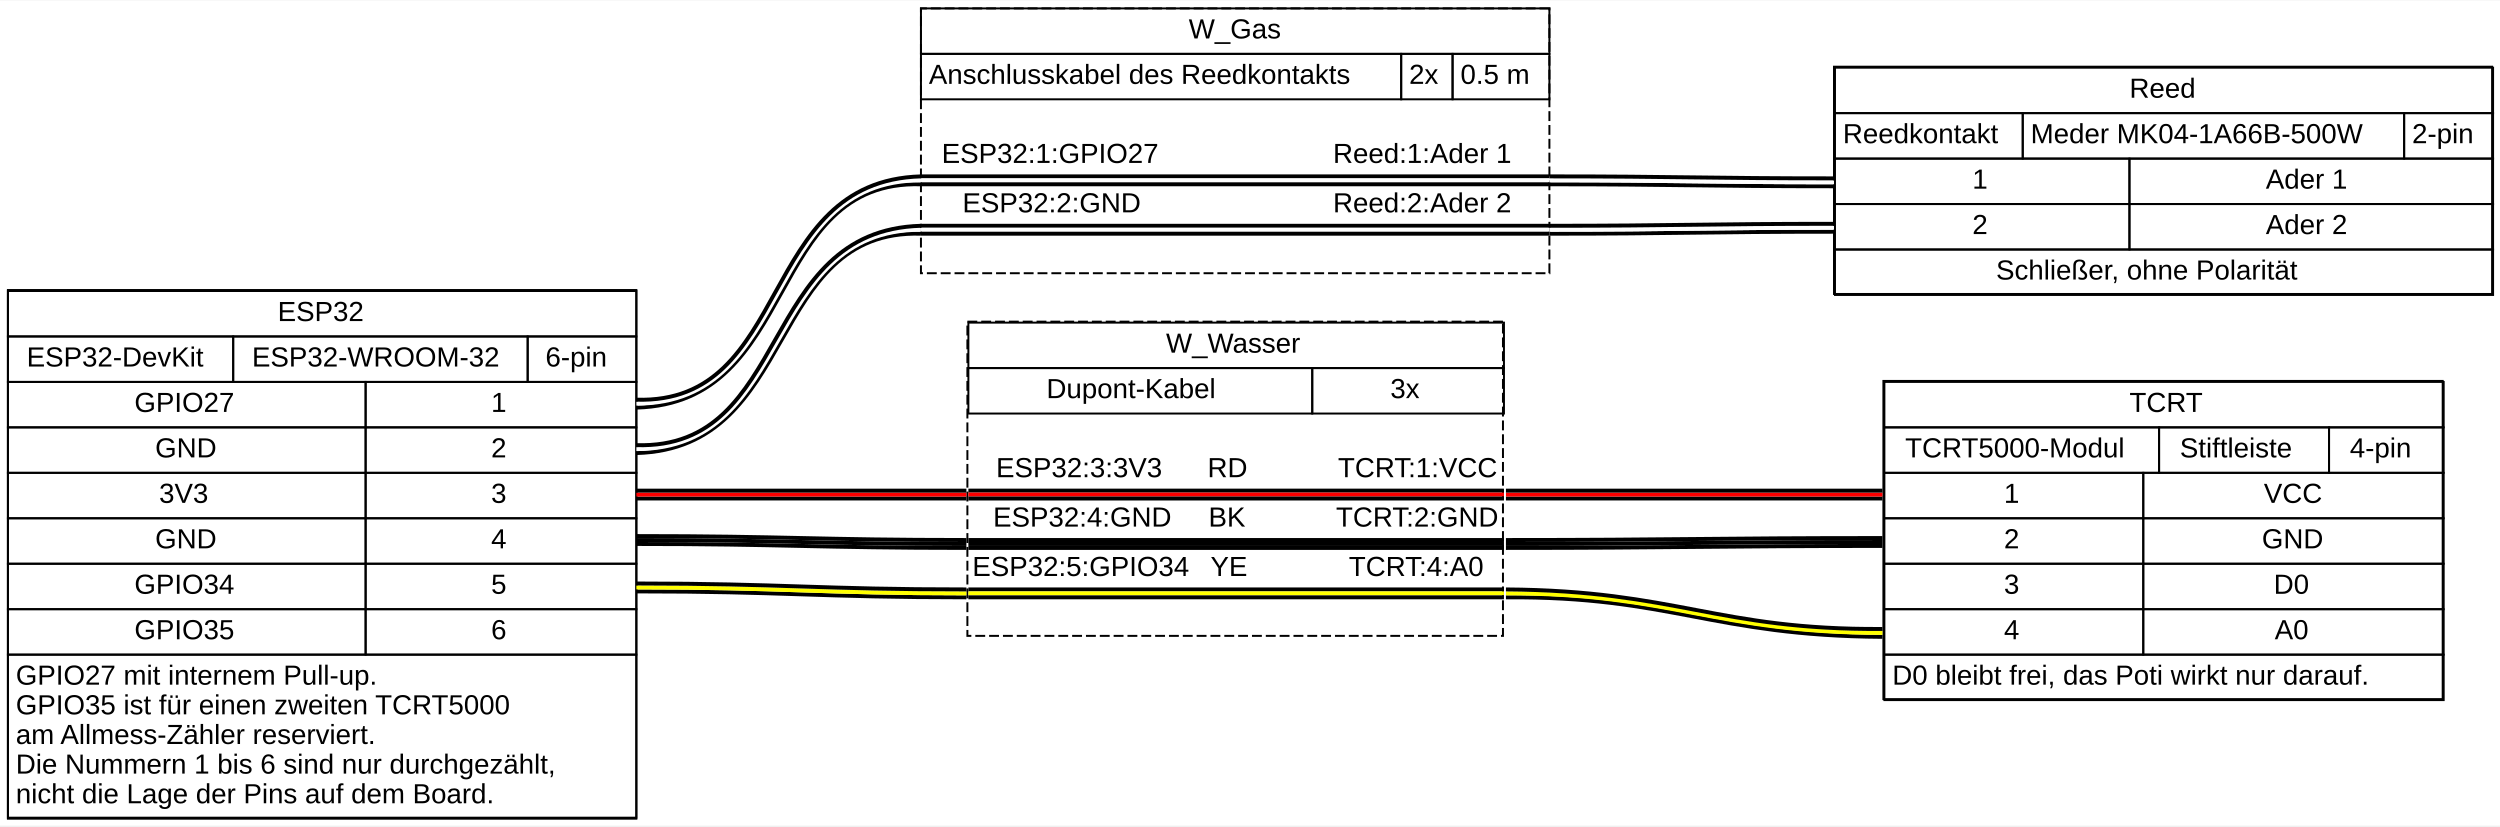
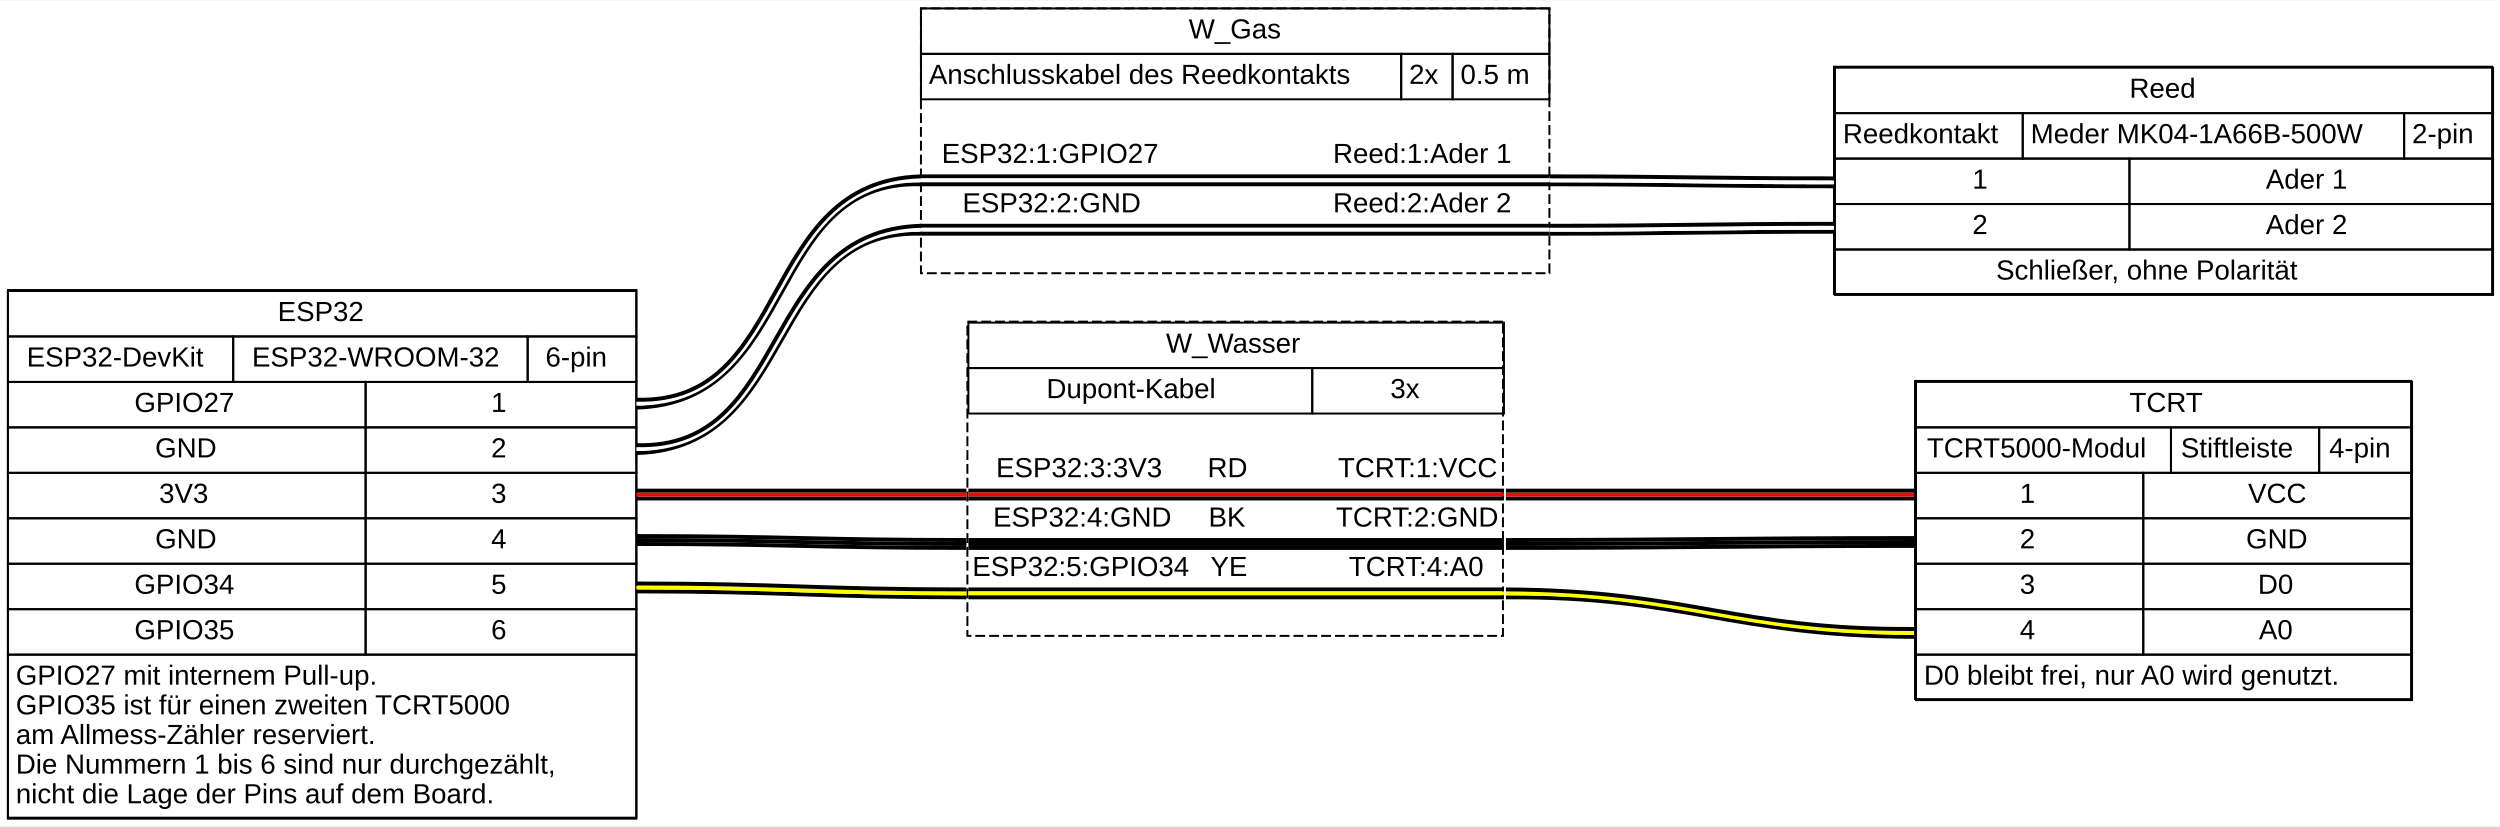
<svg xmlns="http://www.w3.org/2000/svg" width="1265pt" height="418pt" viewBox="0.00 0.00 1265.00 417.50">
  <g id="graph0" class="graph" transform="scale(1 1) rotate(0) translate(4 413.5)">
    <polygon fill="#ffffff" stroke="transparent" points="-4,4 -4,-413.5 1261,-413.5 1261,4 -4,4" />
    <g id="node1" class="node">
      <polygon fill="#ffffff" stroke="black" points="318,-267 0,-267 0,0 318,0 318,-267" />
      <polygon fill="none" stroke="black" points="0,-243.5 0,-266.5 318,-266.5 318,-243.5 0,-243.5" />
      <text text-anchor="start" x="136.5" y="-251.3" font-family="arial" font-size="14.00">ESP32</text>
      <polygon fill="none" stroke="black" points="0,-220.5 0,-243.5 114,-243.5 114,-220.5 0,-220.5" />
      <text text-anchor="start" x="9.5" y="-228.3" font-family="arial" font-size="14.00">ESP32-DevKit</text>
      <polygon fill="none" stroke="black" points="114,-220.5 114,-243.5 263,-243.5 263,-220.5 114,-220.5" />
      <text text-anchor="start" x="123.5" y="-228.3" font-family="arial" font-size="14.00">ESP32-WROOM-32</text>
      <polygon fill="none" stroke="black" points="263,-220.5 263,-243.5 318,-243.5 318,-220.5 263,-220.5" />
      <text text-anchor="start" x="272" y="-228.3" font-family="arial" font-size="14.00">6-pin</text>
      <polygon fill="none" stroke="black" points="0,-197.5 0,-220.5 181,-220.5 181,-197.5 0,-197.5" />
      <text text-anchor="start" x="64" y="-205.3" font-family="arial" font-size="14.00">GPIO27</text>
      <polygon fill="none" stroke="black" points="181,-197.5 181,-220.5 318,-220.5 318,-197.5 181,-197.5" />
      <text text-anchor="start" x="244.5" y="-205.3" font-family="arial" font-size="14.00">1</text>
      <polygon fill="none" stroke="black" points="0,-174.5 0,-197.5 181,-197.5 181,-174.5 0,-174.5" />
      <text text-anchor="start" x="74.5" y="-182.3" font-family="arial" font-size="14.00">GND</text>
      <polygon fill="none" stroke="black" points="181,-174.5 181,-197.5 318,-197.5 318,-174.5 181,-174.5" />
      <text text-anchor="start" x="244.5" y="-182.3" font-family="arial" font-size="14.00">2</text>
      <polygon fill="none" stroke="black" points="0,-151.5 0,-174.5 181,-174.5 181,-151.5 0,-151.5" />
      <text text-anchor="start" x="76.5" y="-159.3" font-family="arial" font-size="14.00">3V3</text>
      <polygon fill="none" stroke="black" points="181,-151.5 181,-174.5 318,-174.5 318,-151.5 181,-151.5" />
      <text text-anchor="start" x="244.5" y="-159.3" font-family="arial" font-size="14.00">3</text>
      <polygon fill="none" stroke="black" points="0,-128.5 0,-151.5 181,-151.5 181,-128.5 0,-128.5" />
      <text text-anchor="start" x="74.5" y="-136.3" font-family="arial" font-size="14.00">GND</text>
      <polygon fill="none" stroke="black" points="181,-128.5 181,-151.5 318,-151.5 318,-128.5 181,-128.5" />
      <text text-anchor="start" x="244.5" y="-136.3" font-family="arial" font-size="14.00">4</text>
      <polygon fill="none" stroke="black" points="0,-105.5 0,-128.5 181,-128.5 181,-105.5 0,-105.5" />
      <text text-anchor="start" x="64" y="-113.3" font-family="arial" font-size="14.00">GPIO34</text>
      <polygon fill="none" stroke="black" points="181,-105.5 181,-128.5 318,-128.5 318,-105.5 181,-105.5" />
      <text text-anchor="start" x="244.5" y="-113.3" font-family="arial" font-size="14.00">5</text>
      <polygon fill="none" stroke="black" points="0,-82.5 0,-105.5 181,-105.5 181,-82.5 0,-82.5" />
      <text text-anchor="start" x="64" y="-90.3" font-family="arial" font-size="14.00">GPIO35</text>
      <polygon fill="none" stroke="black" points="181,-82.5 181,-105.5 318,-105.5 318,-82.5 181,-82.5" />
      <text text-anchor="start" x="244.5" y="-90.3" font-family="arial" font-size="14.00">6</text>
      <polygon fill="none" stroke="black" points="0,0.5 0,-82.5 318,-82.5 318,0.5 0,0.5" />
      <text text-anchor="start" x="4" y="-67.3" font-family="arial" font-size="14.00">GPIO27 mit internem Pull-up.</text>
      <text text-anchor="start" x="4" y="-52.3" font-family="arial" font-size="14.00">GPIO35 ist für einen zweiten TCRT5000</text>
      <text text-anchor="start" x="4" y="-37.3" font-family="arial" font-size="14.00">am Allmess-Zähler reserviert.</text>
      <text text-anchor="start" x="4" y="-22.3" font-family="arial" font-size="14.00">Die Nummern 1 bis 6 sind nur durchgezählt,</text>
      <text text-anchor="start" x="4" y="-7.3" font-family="arial" font-size="14.00">nicht die Lage der Pins auf dem Board.</text>
    </g>
    <g id="node4" class="node">
      <polygon fill="#ffffff" stroke="black" stroke-dasharray="5,2" points="780,-409.5 462,-409.5 462,-275.5 780,-275.5 780,-409.5" />
      <polygon fill="none" stroke="black" points="462,-386.5 462,-409.5 780,-409.5 780,-386.5 462,-386.5" />
      <text text-anchor="start" x="597.5" y="-394.3" font-family="arial" font-size="14.00">W_Gas</text>
      <polygon fill="none" stroke="black" points="462,-363.5 462,-386.5 705,-386.5 705,-363.5 462,-363.5" />
      <text text-anchor="start" x="466" y="-371.3" font-family="arial" font-size="14.00">Anschlusskabel des Reedkontakts</text>
      <polygon fill="none" stroke="black" points="705,-363.5 705,-386.5 731,-386.5 731,-363.5 705,-363.5" />
      <text text-anchor="start" x="709" y="-371.3" font-family="arial" font-size="14.00">2x</text>
      <polygon fill="none" stroke="black" points="731,-363.5 731,-386.5 780,-386.5 780,-363.5 731,-363.5" />
      <text text-anchor="start" x="735" y="-371.3" font-family="arial" font-size="14.00">0.5 m</text>
      <text text-anchor="start" x="527.5" y="-350.3" font-family="arial" font-size="14.00"> </text>
      <text text-anchor="start" x="472.5" y="-331.3" font-family="arial" font-size="14.00">ESP32:1:GPIO27</text>
      <text text-anchor="start" x="608.5" y="-331.3" font-family="arial" font-size="14.00">         </text>
      <text text-anchor="start" x="670.5" y="-331.3" font-family="arial" font-size="14.00">Reed:1:Ader 1</text>
      <polygon fill="#000000" stroke="transparent" points="462,-323.5 462,-325.5 780,-325.5 780,-323.5 462,-323.5" />
      <polygon fill="#ffffff" stroke="transparent" points="462,-321.5 462,-323.5 780,-323.5 780,-321.5 462,-321.5" />
      <polygon fill="#000000" stroke="transparent" points="462,-319.5 462,-321.5 780,-321.5 780,-319.5 462,-319.5" />
      <text text-anchor="start" x="483" y="-306.3" font-family="arial" font-size="14.00">ESP32:2:GND</text>
      <text text-anchor="start" x="608.5" y="-306.3" font-family="arial" font-size="14.00">         </text>
      <text text-anchor="start" x="670.5" y="-306.3" font-family="arial" font-size="14.00">Reed:2:Ader 2</text>
      <polygon fill="#000000" stroke="transparent" points="462,-298.5 462,-300.5 780,-300.5 780,-298.5 462,-298.5" />
      <polygon fill="#ffffff" stroke="transparent" points="462,-296.5 462,-298.5 780,-298.5 780,-296.5 462,-296.5" />
      <polygon fill="#000000" stroke="transparent" points="462,-294.5 462,-296.5 780,-296.5 780,-294.5 462,-294.5" />
      <text text-anchor="start" x="527.5" y="-281.3" font-family="arial" font-size="14.00"> </text>
    </g>
    <g id="edge1" class="edge">
      <path fill="none" stroke="#000000" stroke-width="2" d="M318,-207.5C401.33,-209.83 382.62,-322.83 462,-320.5" />
      <path fill="none" stroke="#ffffff" stroke-width="2" d="M318,-209.5C399.35,-209.5 380.65,-322.5 462,-322.5" />
      <path fill="none" stroke="#000000" stroke-width="2" d="M318,-211.5C397.38,-209.17 378.67,-322.17 462,-324.5" />
    </g>
    <g id="edge3" class="edge">
      <path fill="none" stroke="#000000" stroke-width="2" d="M318,-184.5C400.78,-186.81 383.17,-297.81 462,-295.5" />
      <path fill="none" stroke="#ffffff" stroke-width="2" d="M318,-186.5C398.81,-186.5 381.19,-297.5 462,-297.5" />
      <path fill="none" stroke="#000000" stroke-width="2" d="M318,-188.5C396.83,-186.19 379.22,-297.19 462,-299.5" />
    </g>
    <g id="node5" class="node">
      <polygon fill="#ffffff" stroke="black" stroke-dasharray="5,2" points="756.5,-251 485.5,-251 485.5,-92 756.5,-92 756.5,-251" />
      <polygon fill="none" stroke="black" points="486,-227.5 486,-250.5 757,-250.5 757,-227.5 486,-227.5" />
      <text text-anchor="start" x="586" y="-235.3" font-family="arial" font-size="14.00">W_Wasser</text>
      <polygon fill="none" stroke="black" points="486,-204.5 486,-227.5 660,-227.5 660,-204.5 486,-204.5" />
      <text text-anchor="start" x="525.5" y="-212.3" font-family="arial" font-size="14.00">Dupont-Kabel</text>
      <polygon fill="none" stroke="black" points="660,-204.5 660,-227.5 757,-227.5 757,-204.5 660,-204.5" />
      <text text-anchor="start" x="699.5" y="-212.3" font-family="arial" font-size="14.00">3x</text>
      <text text-anchor="start" x="543" y="-191.3" font-family="arial" font-size="14.00"> </text>
      <text text-anchor="start" x="500" y="-172.3" font-family="arial" font-size="14.00">ESP32:3:3V3</text>
      <text text-anchor="start" x="607" y="-172.3" font-family="arial" font-size="14.00">     RD    </text>
      <text text-anchor="start" x="673" y="-172.3" font-family="arial" font-size="14.00">TCRT:1:VCC</text>
      <polygon fill="#000000" stroke="transparent" points="486,-164.5 486,-166.5 757,-166.5 757,-164.5 486,-164.5" />
      <polygon fill="#ff0000" stroke="transparent" points="486,-162.5 486,-164.5 757,-164.5 757,-162.5 486,-162.5" />
      <polygon fill="#000000" stroke="transparent" points="486,-160.5 486,-162.5 757,-162.5 757,-160.5 486,-160.5" />
      <text text-anchor="start" x="498.5" y="-147.3" font-family="arial" font-size="14.00">ESP32:4:GND</text>
      <text text-anchor="start" x="607.5" y="-147.3" font-family="arial" font-size="14.00">     BK    </text>
      <text text-anchor="start" x="672" y="-147.3" font-family="arial" font-size="14.00">TCRT:2:GND</text>
      <polygon fill="#000000" stroke="transparent" points="486,-139.5 486,-141.5 757,-141.5 757,-139.5 486,-139.5" />
      <polygon fill="#000000" stroke="transparent" points="486,-137.5 486,-139.5 757,-139.5 757,-137.5 486,-137.5" />
      <polygon fill="#000000" stroke="transparent" points="486,-135.5 486,-137.5 757,-137.5 757,-135.5 486,-135.5" />
      <text text-anchor="start" x="488" y="-122.3" font-family="arial" font-size="14.00">ESP32:5:GPIO34</text>
      <text text-anchor="start" x="608.5" y="-122.3" font-family="arial" font-size="14.00">     YE    </text>
      <text text-anchor="start" x="678.5" y="-122.3" font-family="arial" font-size="14.00">TCRT:4:A0</text>
      <polygon fill="#000000" stroke="transparent" points="486,-114.5 486,-116.5 757,-116.5 757,-114.5 486,-114.5" />
      <polygon fill="#ffff00" stroke="transparent" points="486,-112.5 486,-114.5 757,-114.5 757,-112.5 486,-112.5" />
      <polygon fill="#000000" stroke="transparent" points="486,-110.5 486,-112.5 757,-112.5 757,-110.5 486,-110.5" />
      <text text-anchor="start" x="543" y="-97.3" font-family="arial" font-size="14.00"> </text>
    </g>
    <g id="edge5" class="edge">
      <path fill="none" stroke="#000000" stroke-width="2" d="M318,-161.5C392.22,-161.5 410.78,-161.5 485,-161.5" />
      <path fill="none" stroke="#ff0000" stroke-width="2" d="M318,-163.5C392.22,-163.5 410.78,-163.5 485,-163.5" />
      <path fill="none" stroke="#000000" stroke-width="2" d="M318,-165.5C392.22,-165.5 410.78,-165.5 485,-165.5" />
    </g>
    <g id="edge7" class="edge">
      <path fill="none" stroke="#000000" stroke-width="2" d="M318,-138.5C392.01,-138.51 410.56,-136.51 485,-136.5" />
      <path fill="none" stroke="#000000" stroke-width="2" d="M318,-140.5C392.23,-140.5 410.77,-138.5 485,-138.5" />
      <path fill="none" stroke="#000000" stroke-width="2" d="M318,-142.5C392.44,-142.49 410.99,-140.49 485,-140.5" />
    </g>
    <g id="edge9" class="edge">
      <path fill="none" stroke="#000000" stroke-width="2" d="M318,-114.5C391.91,-114.53 410.45,-111.53 485,-111.5" />
      <path fill="none" stroke="#ffff00" stroke-width="2" d="M318,-116.5C392.23,-116.5 410.77,-113.5 485,-113.5" />
      <path fill="none" stroke="#000000" stroke-width="2" d="M318,-118.5C392.55,-118.47 411.09,-115.47 485,-115.5" />
    </g>
    <g id="node2" class="node">
      <polygon fill="#ffffff" stroke="black" points="1257,-380 924,-380 924,-265 1257,-265 1257,-380" />
      <polygon fill="none" stroke="black" points="924.5,-356.5 924.5,-379.5 1257.5,-379.5 1257.5,-356.5 924.5,-356.5" />
      <text text-anchor="start" x="1073.5" y="-364.3" font-family="arial" font-size="14.00">Reed</text>
      <polygon fill="none" stroke="black" points="924.5,-333.5 924.5,-356.5 1019.5,-356.5 1019.5,-333.5 924.5,-333.5" />
      <text text-anchor="start" x="928.5" y="-341.3" font-family="arial" font-size="14.00">Reedkontakt</text>
      <polygon fill="none" stroke="black" points="1019.5,-333.5 1019.5,-356.5 1212.5,-356.5 1212.5,-333.5 1019.5,-333.5" />
      <text text-anchor="start" x="1023.5" y="-341.3" font-family="arial" font-size="14.00">Meder MK04-1A66B-500W</text>
      <polygon fill="none" stroke="black" points="1212.5,-333.5 1212.5,-356.5 1257.5,-356.5 1257.5,-333.5 1212.5,-333.5" />
      <text text-anchor="start" x="1216.5" y="-341.3" font-family="arial" font-size="14.00">2-pin</text>
      <polygon fill="none" stroke="black" points="924.5,-310.5 924.5,-333.5 1073.5,-333.5 1073.5,-310.5 924.5,-310.5" />
      <text text-anchor="start" x="994" y="-318.3" font-family="arial" font-size="14.00">1</text>
      <polygon fill="none" stroke="black" points="1073.5,-310.5 1073.5,-333.5 1257.5,-333.5 1257.5,-310.5 1073.5,-310.5" />
      <text text-anchor="start" x="1142.5" y="-318.3" font-family="arial" font-size="14.00">Ader 1</text>
      <polygon fill="none" stroke="black" points="924.5,-287.5 924.5,-310.5 1073.5,-310.5 1073.5,-287.5 924.5,-287.5" />
      <text text-anchor="start" x="994" y="-295.3" font-family="arial" font-size="14.00">2</text>
      <polygon fill="none" stroke="black" points="1073.5,-287.5 1073.5,-310.5 1257.5,-310.5 1257.5,-287.5 1073.5,-287.5" />
      <text text-anchor="start" x="1142.5" y="-295.3" font-family="arial" font-size="14.00">Ader 2</text>
      <polygon fill="none" stroke="black" points="924.5,-264.5 924.5,-287.5 1257.5,-287.5 1257.5,-264.5 924.5,-264.5" />
      <text text-anchor="start" x="1006" y="-272.3" font-family="arial" font-size="14.00">Schließer, ohne Polarität</text>
    </g>
    <g id="node3" class="node">
-       <polygon fill="#ffffff" stroke="black" points="1232,-221 949,-221 949,-60 1232,-60 1232,-221" />
-       <polygon fill="none" stroke="black" points="949.5,-197.5 949.5,-220.5 1232.5,-220.5 1232.5,-197.5 949.5,-197.5" />
+       <polygon fill="#ffffff" stroke="black" points="1216,-221 965,-221 965,-60 1216,-60 1216,-221" />
+       <polygon fill="none" stroke="black" points="965.5,-197.5 965.5,-220.5 1216.5,-220.5 1216.5,-197.5 965.5,-197.5" />
      <text text-anchor="start" x="1073.5" y="-205.3" font-family="arial" font-size="14.00">TCRT</text>
-       <polygon fill="none" stroke="black" points="949.5,-174.5 949.5,-197.5 1088.5,-197.5 1088.5,-174.5 949.5,-174.5" />
-       <text text-anchor="start" x="960" y="-182.3" font-family="arial" font-size="14.00">TCRT5000-Modul</text>
-       <polygon fill="none" stroke="black" points="1088.5,-174.5 1088.5,-197.5 1174.5,-197.5 1174.5,-174.5 1088.5,-174.5" />
-       <text text-anchor="start" x="1099" y="-182.3" font-family="arial" font-size="14.00">Stiftleiste</text>
-       <polygon fill="none" stroke="black" points="1174.5,-174.5 1174.5,-197.5 1232.5,-197.5 1232.5,-174.5 1174.5,-174.5" />
-       <text text-anchor="start" x="1185" y="-182.3" font-family="arial" font-size="14.00">4-pin</text>
-       <polygon fill="none" stroke="black" points="949.5,-151.5 949.5,-174.5 1080.5,-174.5 1080.5,-151.5 949.5,-151.5" />
-       <text text-anchor="start" x="1010" y="-159.3" font-family="arial" font-size="14.00">1</text>
-       <polygon fill="none" stroke="black" points="1080.5,-151.5 1080.5,-174.5 1232.5,-174.5 1232.5,-151.5 1080.5,-151.5" />
-       <text text-anchor="start" x="1141.5" y="-159.3" font-family="arial" font-size="14.00">VCC</text>
-       <polygon fill="none" stroke="black" points="949.5,-128.5 949.5,-151.5 1080.5,-151.5 1080.5,-128.5 949.5,-128.5" />
-       <text text-anchor="start" x="1010" y="-136.3" font-family="arial" font-size="14.00">2</text>
-       <polygon fill="none" stroke="black" points="1080.5,-128.5 1080.5,-151.5 1232.5,-151.5 1232.5,-128.5 1080.5,-128.5" />
-       <text text-anchor="start" x="1140.5" y="-136.3" font-family="arial" font-size="14.00">GND</text>
-       <polygon fill="none" stroke="black" points="949.5,-105.5 949.5,-128.5 1080.5,-128.5 1080.5,-105.5 949.5,-105.5" />
-       <text text-anchor="start" x="1010" y="-113.3" font-family="arial" font-size="14.00">3</text>
-       <polygon fill="none" stroke="black" points="1080.5,-105.5 1080.5,-128.5 1232.5,-128.5 1232.5,-105.5 1080.5,-105.5" />
-       <text text-anchor="start" x="1146.5" y="-113.3" font-family="arial" font-size="14.00">D0</text>
-       <polygon fill="none" stroke="black" points="949.5,-82.5 949.5,-105.5 1080.5,-105.5 1080.5,-82.5 949.5,-82.5" />
-       <text text-anchor="start" x="1010" y="-90.3" font-family="arial" font-size="14.00">4</text>
-       <polygon fill="none" stroke="black" points="1080.5,-82.5 1080.5,-105.5 1232.5,-105.5 1232.5,-82.5 1080.5,-82.5" />
-       <text text-anchor="start" x="1147" y="-90.3" font-family="arial" font-size="14.00">A0</text>
-       <polygon fill="none" stroke="black" points="949.5,-59.5 949.5,-82.5 1232.5,-82.5 1232.5,-59.5 949.5,-59.5" />
-       <text text-anchor="start" x="953.5" y="-67.3" font-family="arial" font-size="14.00">D0 bleibt frei, das Poti wirkt nur darauf.</text>
+       <polygon fill="none" stroke="black" points="965.5,-174.5 965.5,-197.5 1094.5,-197.5 1094.5,-174.5 965.5,-174.5" />
+       <text text-anchor="start" x="971" y="-182.3" font-family="arial" font-size="14.00">TCRT5000-Modul</text>
+       <polygon fill="none" stroke="black" points="1094.5,-174.5 1094.5,-197.5 1169.5,-197.5 1169.5,-174.5 1094.5,-174.5" />
+       <text text-anchor="start" x="1099.5" y="-182.3" font-family="arial" font-size="14.00">Stiftleiste</text>
+       <polygon fill="none" stroke="black" points="1169.5,-174.5 1169.5,-197.5 1216.5,-197.5 1216.5,-174.5 1169.5,-174.5" />
+       <text text-anchor="start" x="1174.5" y="-182.3" font-family="arial" font-size="14.00">4-pin</text>
+       <polygon fill="none" stroke="black" points="965.5,-151.5 965.5,-174.5 1080.5,-174.5 1080.5,-151.5 965.5,-151.5" />
+       <text text-anchor="start" x="1018" y="-159.3" font-family="arial" font-size="14.00">1</text>
+       <polygon fill="none" stroke="black" points="1080.5,-151.5 1080.5,-174.5 1216.5,-174.5 1216.5,-151.5 1080.5,-151.5" />
+       <text text-anchor="start" x="1133.5" y="-159.3" font-family="arial" font-size="14.00">VCC</text>
+       <polygon fill="none" stroke="black" points="965.5,-128.5 965.5,-151.5 1080.5,-151.5 1080.5,-128.5 965.5,-128.5" />
+       <text text-anchor="start" x="1018" y="-136.3" font-family="arial" font-size="14.00">2</text>
+       <polygon fill="none" stroke="black" points="1080.5,-128.5 1080.5,-151.5 1216.5,-151.5 1216.5,-128.5 1080.5,-128.5" />
+       <text text-anchor="start" x="1132.5" y="-136.3" font-family="arial" font-size="14.00">GND</text>
+       <polygon fill="none" stroke="black" points="965.5,-105.5 965.5,-128.5 1080.5,-128.5 1080.5,-105.5 965.5,-105.5" />
+       <text text-anchor="start" x="1018" y="-113.3" font-family="arial" font-size="14.00">3</text>
+       <polygon fill="none" stroke="black" points="1080.5,-105.5 1080.5,-128.5 1216.5,-128.5 1216.5,-105.5 1080.5,-105.5" />
+       <text text-anchor="start" x="1138.5" y="-113.3" font-family="arial" font-size="14.00">D0</text>
+       <polygon fill="none" stroke="black" points="965.5,-82.5 965.5,-105.5 1080.5,-105.5 1080.5,-82.5 965.5,-82.5" />
+       <text text-anchor="start" x="1018" y="-90.3" font-family="arial" font-size="14.00">4</text>
+       <polygon fill="none" stroke="black" points="1080.5,-82.5 1080.5,-105.5 1216.5,-105.5 1216.5,-82.5 1080.5,-82.5" />
+       <text text-anchor="start" x="1139" y="-90.3" font-family="arial" font-size="14.00">A0</text>
+       <polygon fill="none" stroke="black" points="965.5,-59.5 965.5,-82.5 1216.5,-82.5 1216.5,-59.5 965.5,-59.5" />
+       <text text-anchor="start" x="969.5" y="-67.3" font-family="arial" font-size="14.00">D0 bleibt frei, nur A0 wird genutzt.</text>
    </g>
    <g id="edge2" class="edge">
      <path fill="none" stroke="#000000" stroke-width="2" d="M780,-320.5C843.88,-320.5 859.87,-319.5 924,-319.5" />
      <path fill="none" stroke="#ffffff" stroke-width="2" d="M780,-322.5C844,-322.5 860,-321.5 924,-321.5" />
      <path fill="none" stroke="#000000" stroke-width="2" d="M780,-324.5C844.13,-324.5 860.12,-323.5 924,-323.5" />
    </g>
    <g id="edge4" class="edge">
      <path fill="none" stroke="#000000" stroke-width="2" d="M780,-295.5C844.13,-295.5 860.12,-296.5 924,-296.5" />
      <path fill="none" stroke="#ffffff" stroke-width="2" d="M780,-297.5C844,-297.5 860,-298.5 924,-298.5" />
      <path fill="none" stroke="#000000" stroke-width="2" d="M780,-299.5C843.88,-299.5 859.87,-300.5 924,-300.5" />
    </g>
    <g id="edge6" class="edge">
-       <path fill="none" stroke="#000000" stroke-width="2" d="M758,-161.5C842.67,-161.5 863.83,-161.5 948.5,-161.5" />
-       <path fill="none" stroke="#ff0000" stroke-width="2" d="M758,-163.5C842.67,-163.5 863.83,-163.5 948.5,-163.5" />
-       <path fill="none" stroke="#000000" stroke-width="2" d="M758,-165.5C842.67,-165.5 863.83,-165.5 948.5,-165.5" />
+       <path fill="none" stroke="#000000" stroke-width="2" d="M758,-161.5C849.78,-161.5 872.72,-161.5 964.5,-161.5" />
+       <path fill="none" stroke="#ff0000" stroke-width="2" d="M758,-163.5C849.78,-163.5 872.72,-163.5 964.5,-163.5" />
+       <path fill="none" stroke="#000000" stroke-width="2" d="M758,-165.5C849.78,-165.5 872.72,-165.5 964.5,-165.5" />
    </g>
    <g id="edge8" class="edge">
-       <path fill="none" stroke="#000000" stroke-width="2" d="M758,-136.5C842.76,-136.5 863.93,-137.5 948.5,-137.5" />
-       <path fill="none" stroke="#000000" stroke-width="2" d="M758,-138.5C842.67,-138.5 863.83,-139.5 948.5,-139.5" />
-       <path fill="none" stroke="#000000" stroke-width="2" d="M758,-140.5C842.57,-140.5 863.74,-141.5 948.5,-141.5" />
+       <path fill="none" stroke="#000000" stroke-width="2" d="M758,-136.5C849.87,-136.5 872.81,-137.5 964.5,-137.5" />
+       <path fill="none" stroke="#000000" stroke-width="2" d="M758,-138.5C849.78,-138.5 872.72,-139.5 964.5,-139.5" />
+       <path fill="none" stroke="#000000" stroke-width="2" d="M758,-140.5C849.69,-140.5 872.63,-141.5 964.5,-141.5" />
    </g>
    <g id="edge10" class="edge">
-       <path fill="none" stroke="#000000" stroke-width="2" d="M758,-111.5C841.73,-112.08 861.96,-92.08 948.5,-91.5" />
-       <path fill="none" stroke="#ffff00" stroke-width="2" d="M758,-113.5C843.13,-113.5 863.37,-93.5 948.5,-93.5" />
-       <path fill="none" stroke="#000000" stroke-width="2" d="M758,-115.5C844.54,-114.92 864.77,-94.92 948.5,-95.5" />
+       <path fill="none" stroke="#000000" stroke-width="2" d="M758,-111.5C848.86,-112.02 870.95,-92.02 964.5,-91.5" />
+       <path fill="none" stroke="#ffff00" stroke-width="2" d="M758,-113.5C850.21,-113.5 872.29,-93.5 964.5,-93.5" />
+       <path fill="none" stroke="#000000" stroke-width="2" d="M758,-115.5C851.55,-114.98 873.64,-94.98 964.5,-95.5" />
    </g>
  </g>
</svg>
